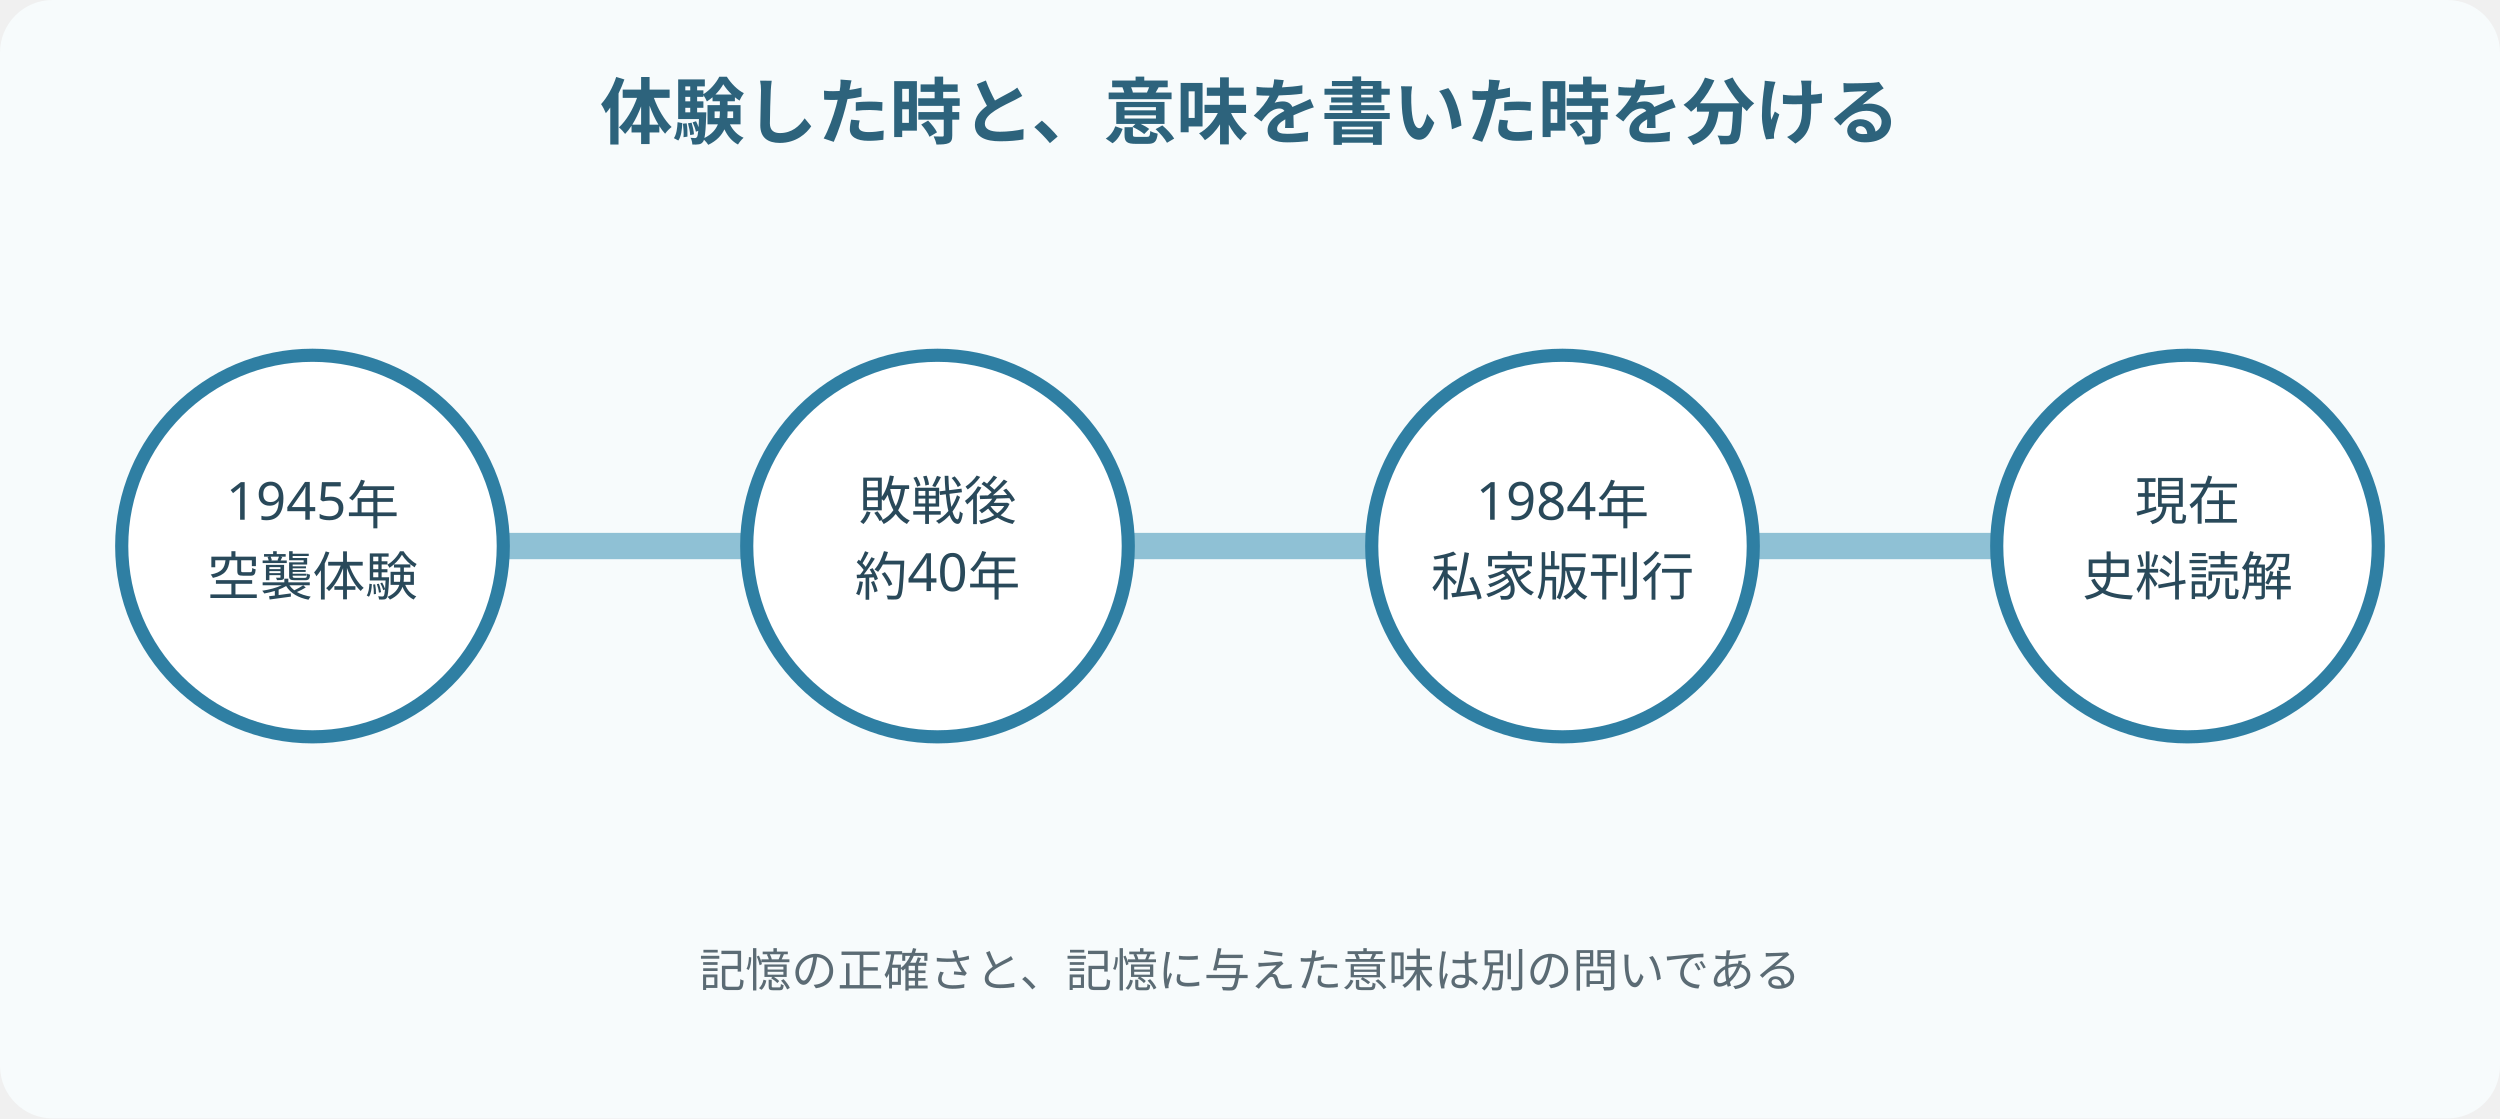
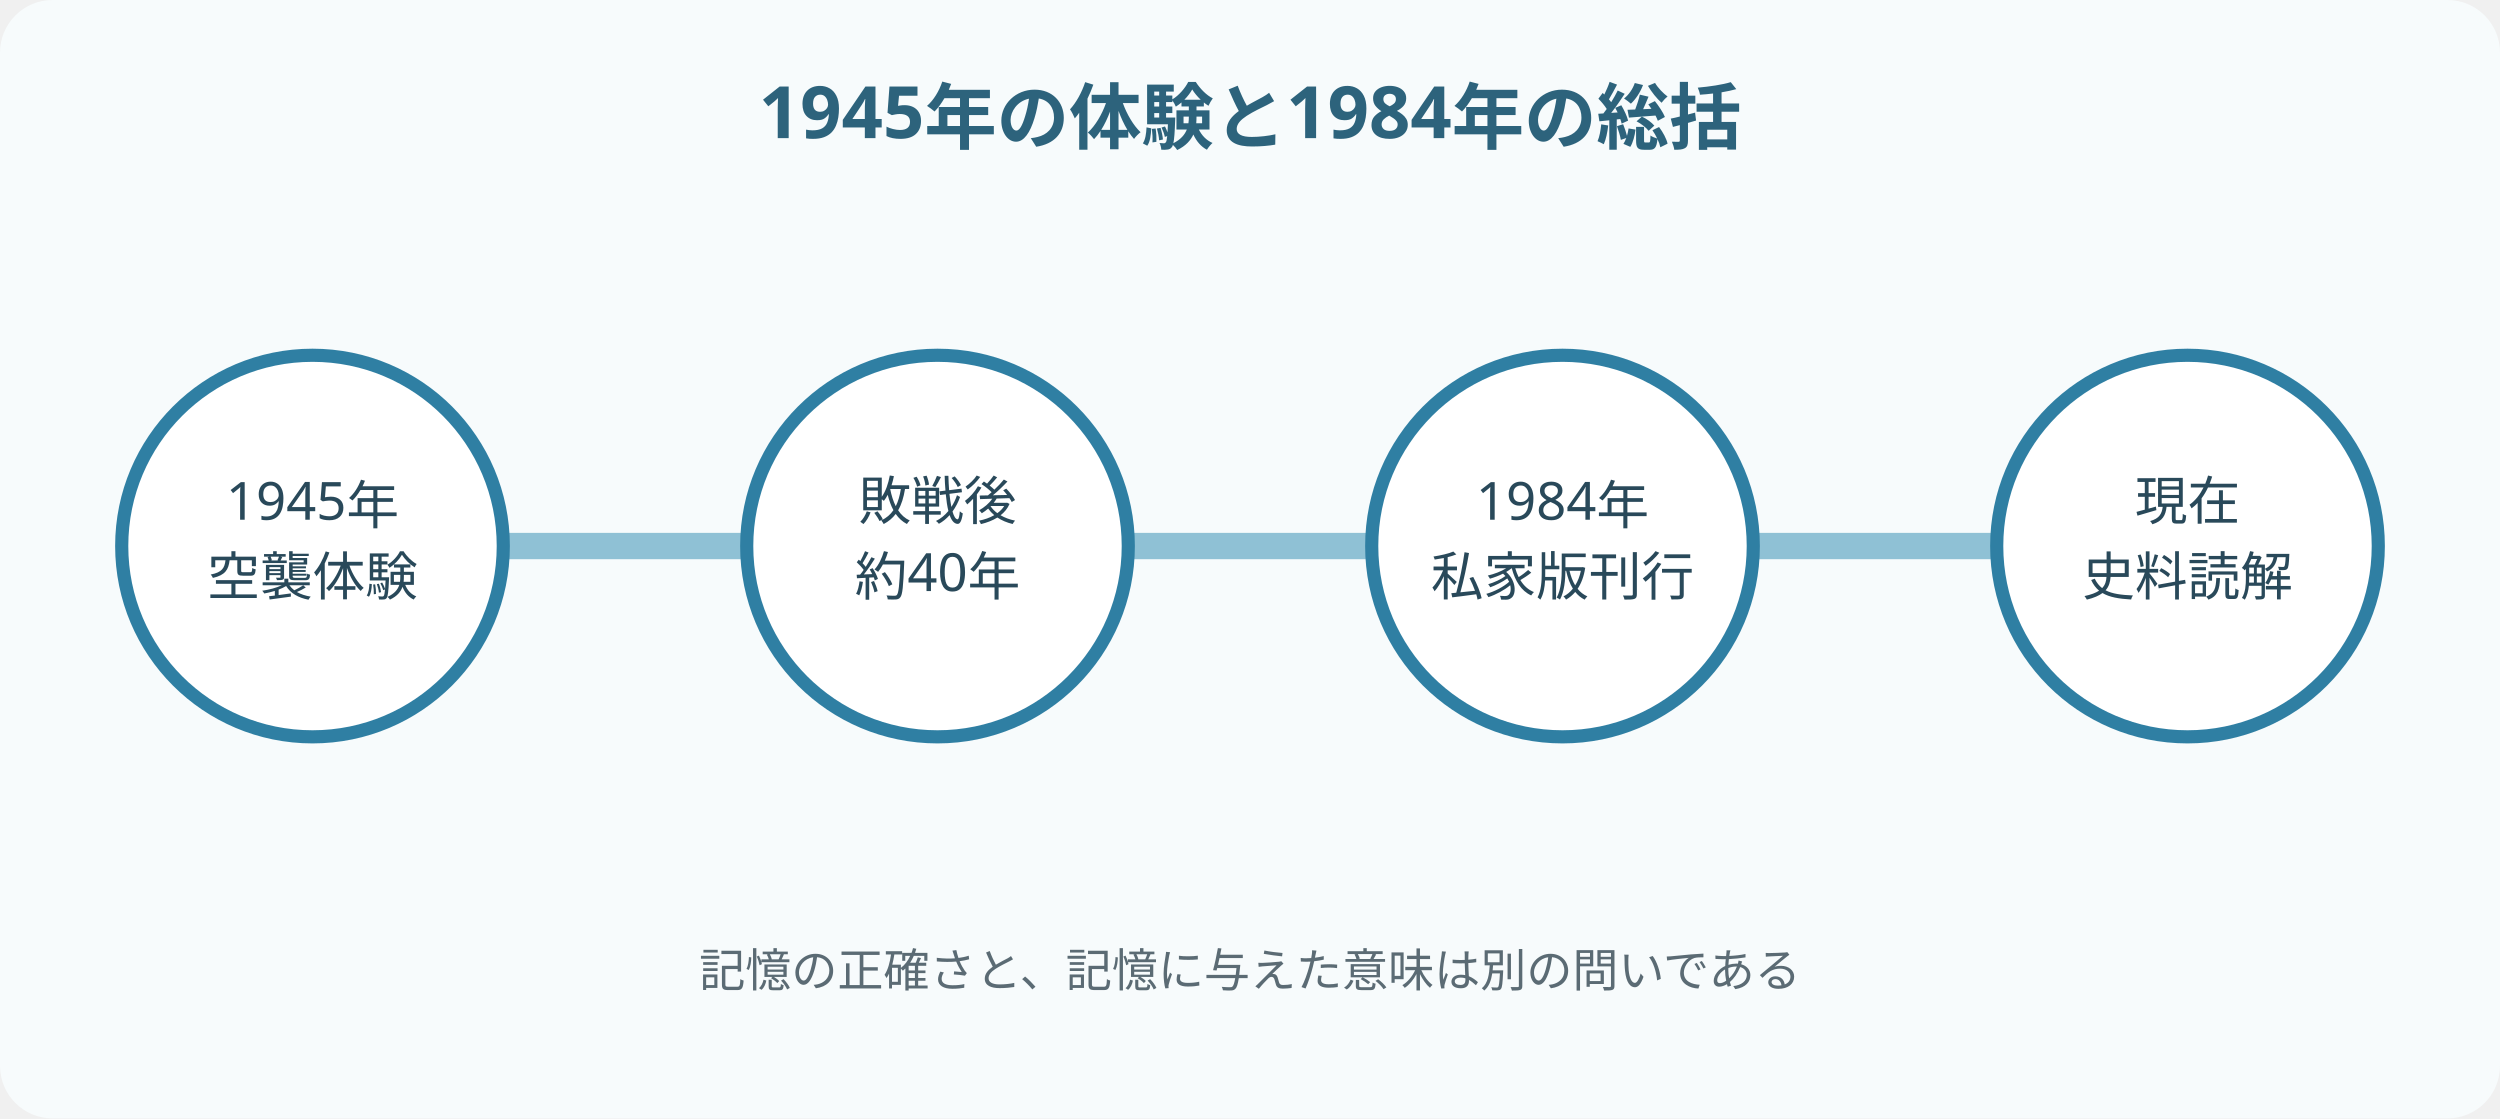
<svg xmlns="http://www.w3.org/2000/svg" viewBox="0 0 760 340" role="img" aria-labelledby="title desc">
  <rect width="760" height="340" rx="16" fill="#f7fbfc" />
  <g font-family="sans-serif" text-anchor="middle">
-     <text x="380" y="42" fill="#2d637c" font-size="22" font-weight="700">体験した時と、意味を書いた時を分ける</text>
+     <text x="380" y="42" fill="#2d637c" font-size="22" font-weight="700">1945年の体験と1984年の総括</text>
    <path d="M95 166H665" stroke="#8fc1d5" stroke-width="8" stroke-linecap="round" />
    <g fill="#fff" stroke="#2f7fa3" stroke-width="4">
      <circle cx="95" cy="166" r="58" />
      <circle cx="285" cy="166" r="58" />
      <circle cx="475" cy="166" r="58" />
      <circle cx="665" cy="166" r="58" />
    </g>
    <g fill="#29495a" font-size="16">
      <text x="95" y="158">1945年</text>
      <text x="95" y="181">空襲体験</text>
      <text x="285" y="158">敗戦後</text>
      <text x="285" y="181">約40年</text>
      <text x="475" y="158">1984年</text>
      <text x="475" y="181">私家版刊行</text>
      <text x="665" y="158">現在</text>
      <text x="665" y="181">史料読解</text>
    </g>
    <text x="380" y="300" fill="#5b6b74" font-size="14">記憶の正確さと、記憶に与えた意味は別の問いである</text>
  </g>
</svg>
